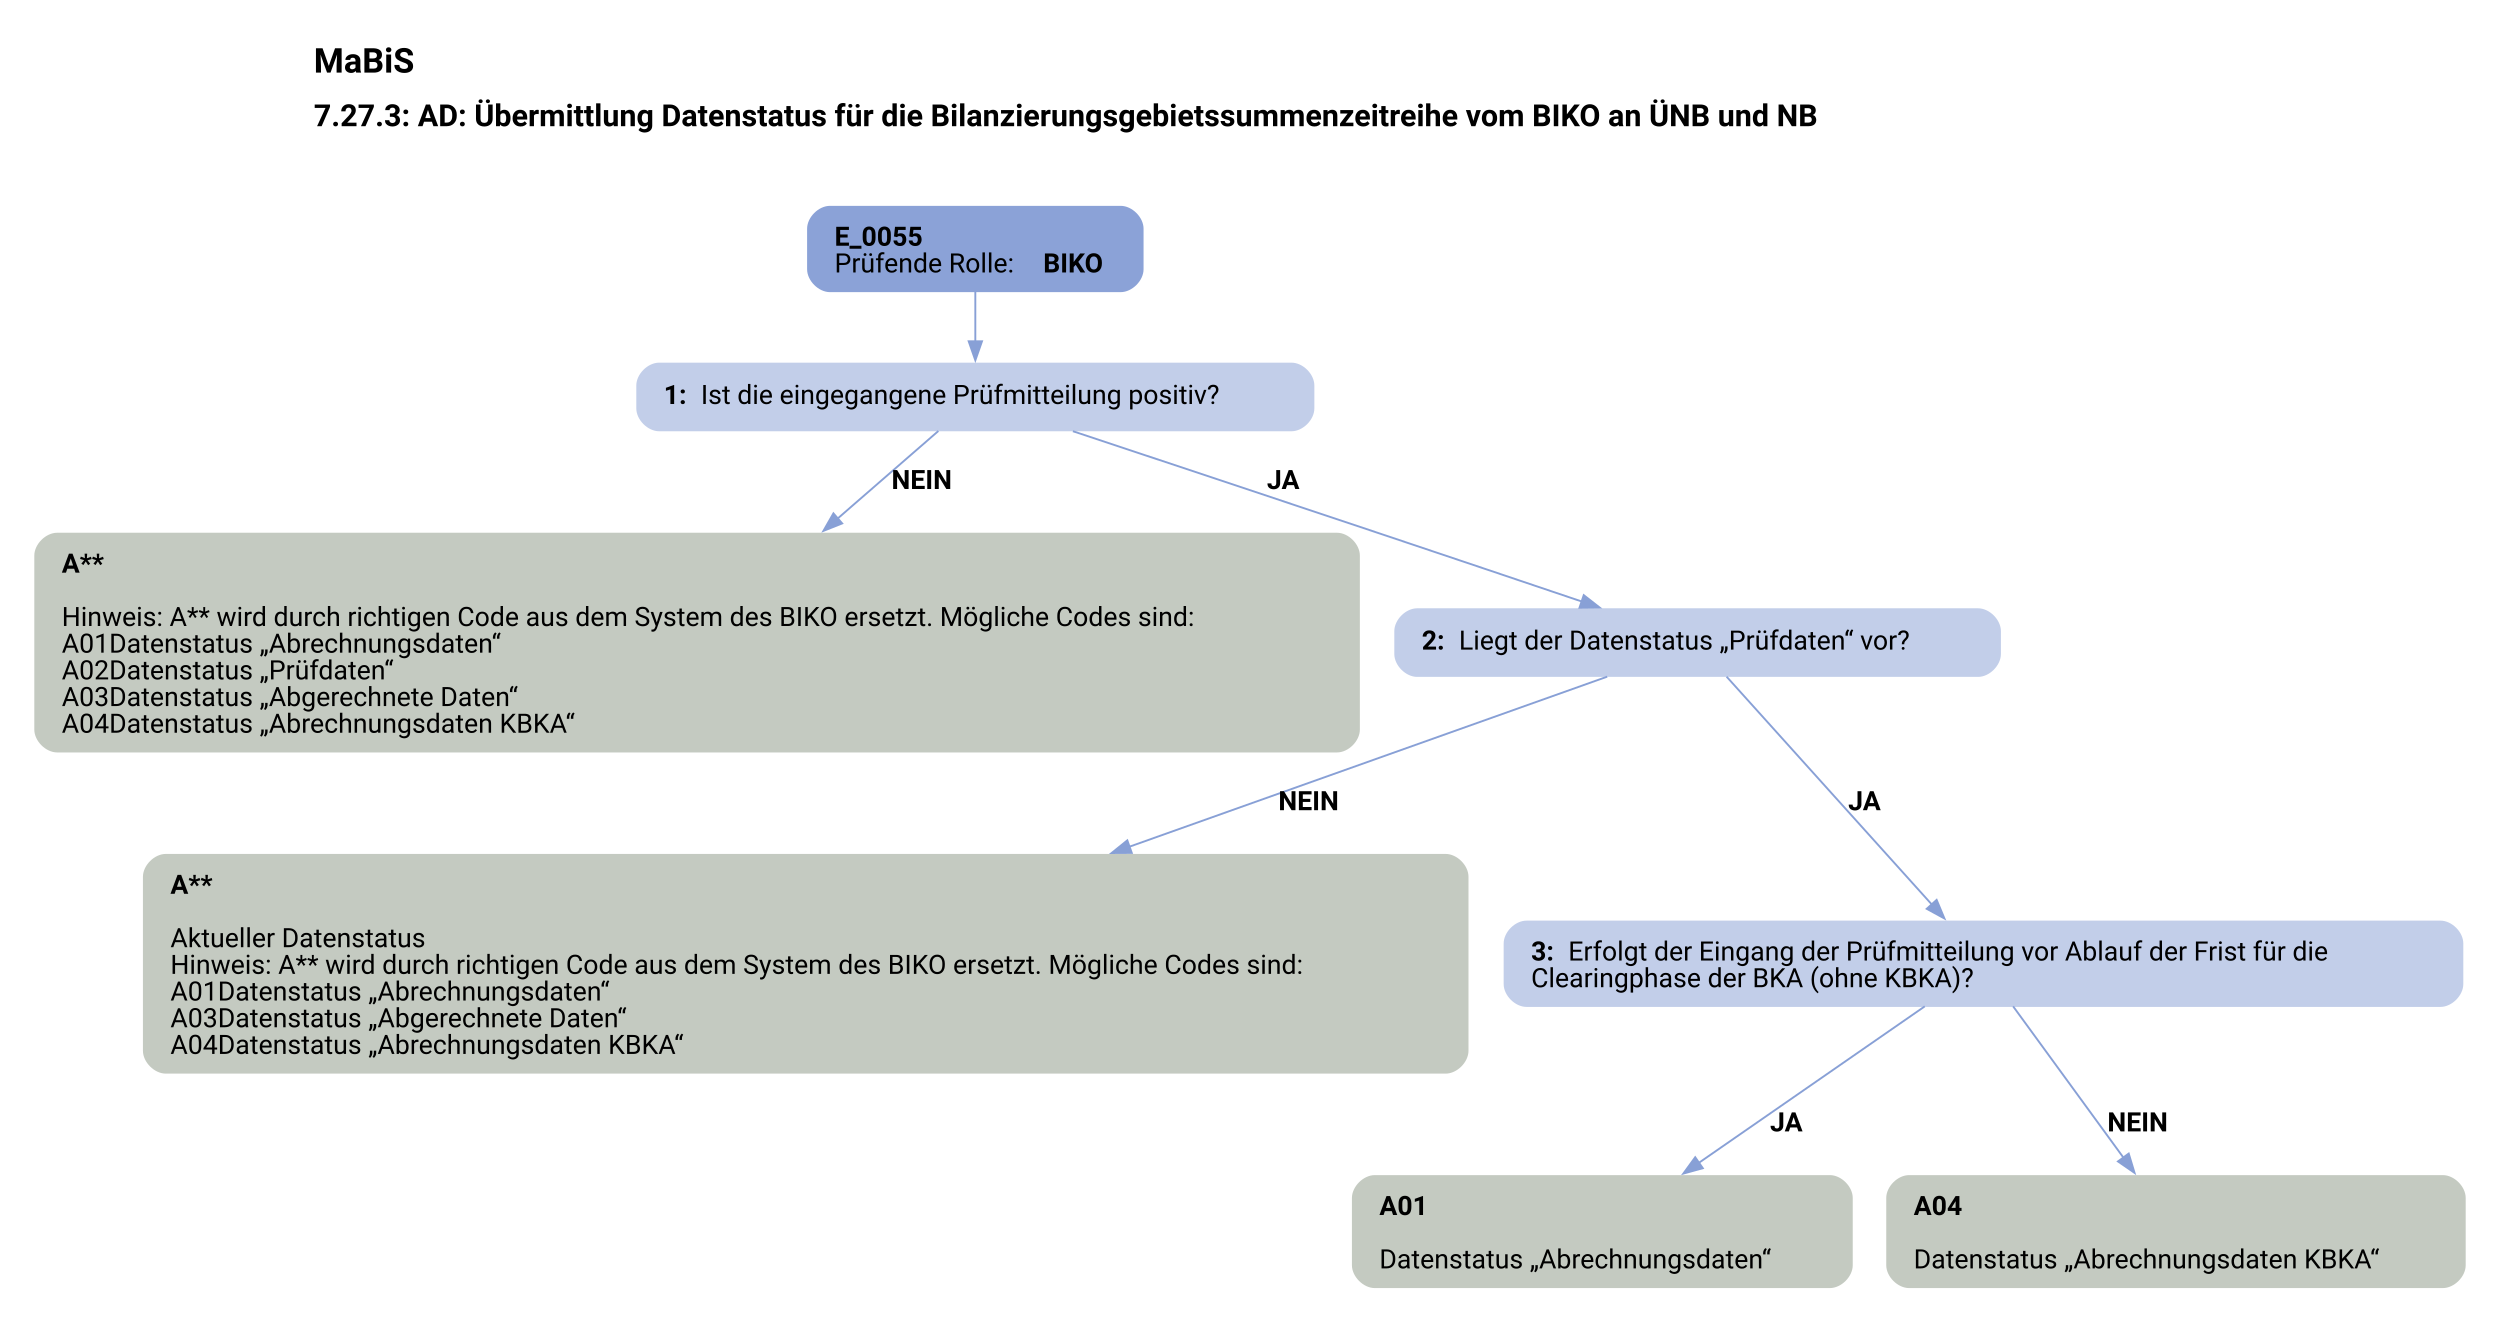
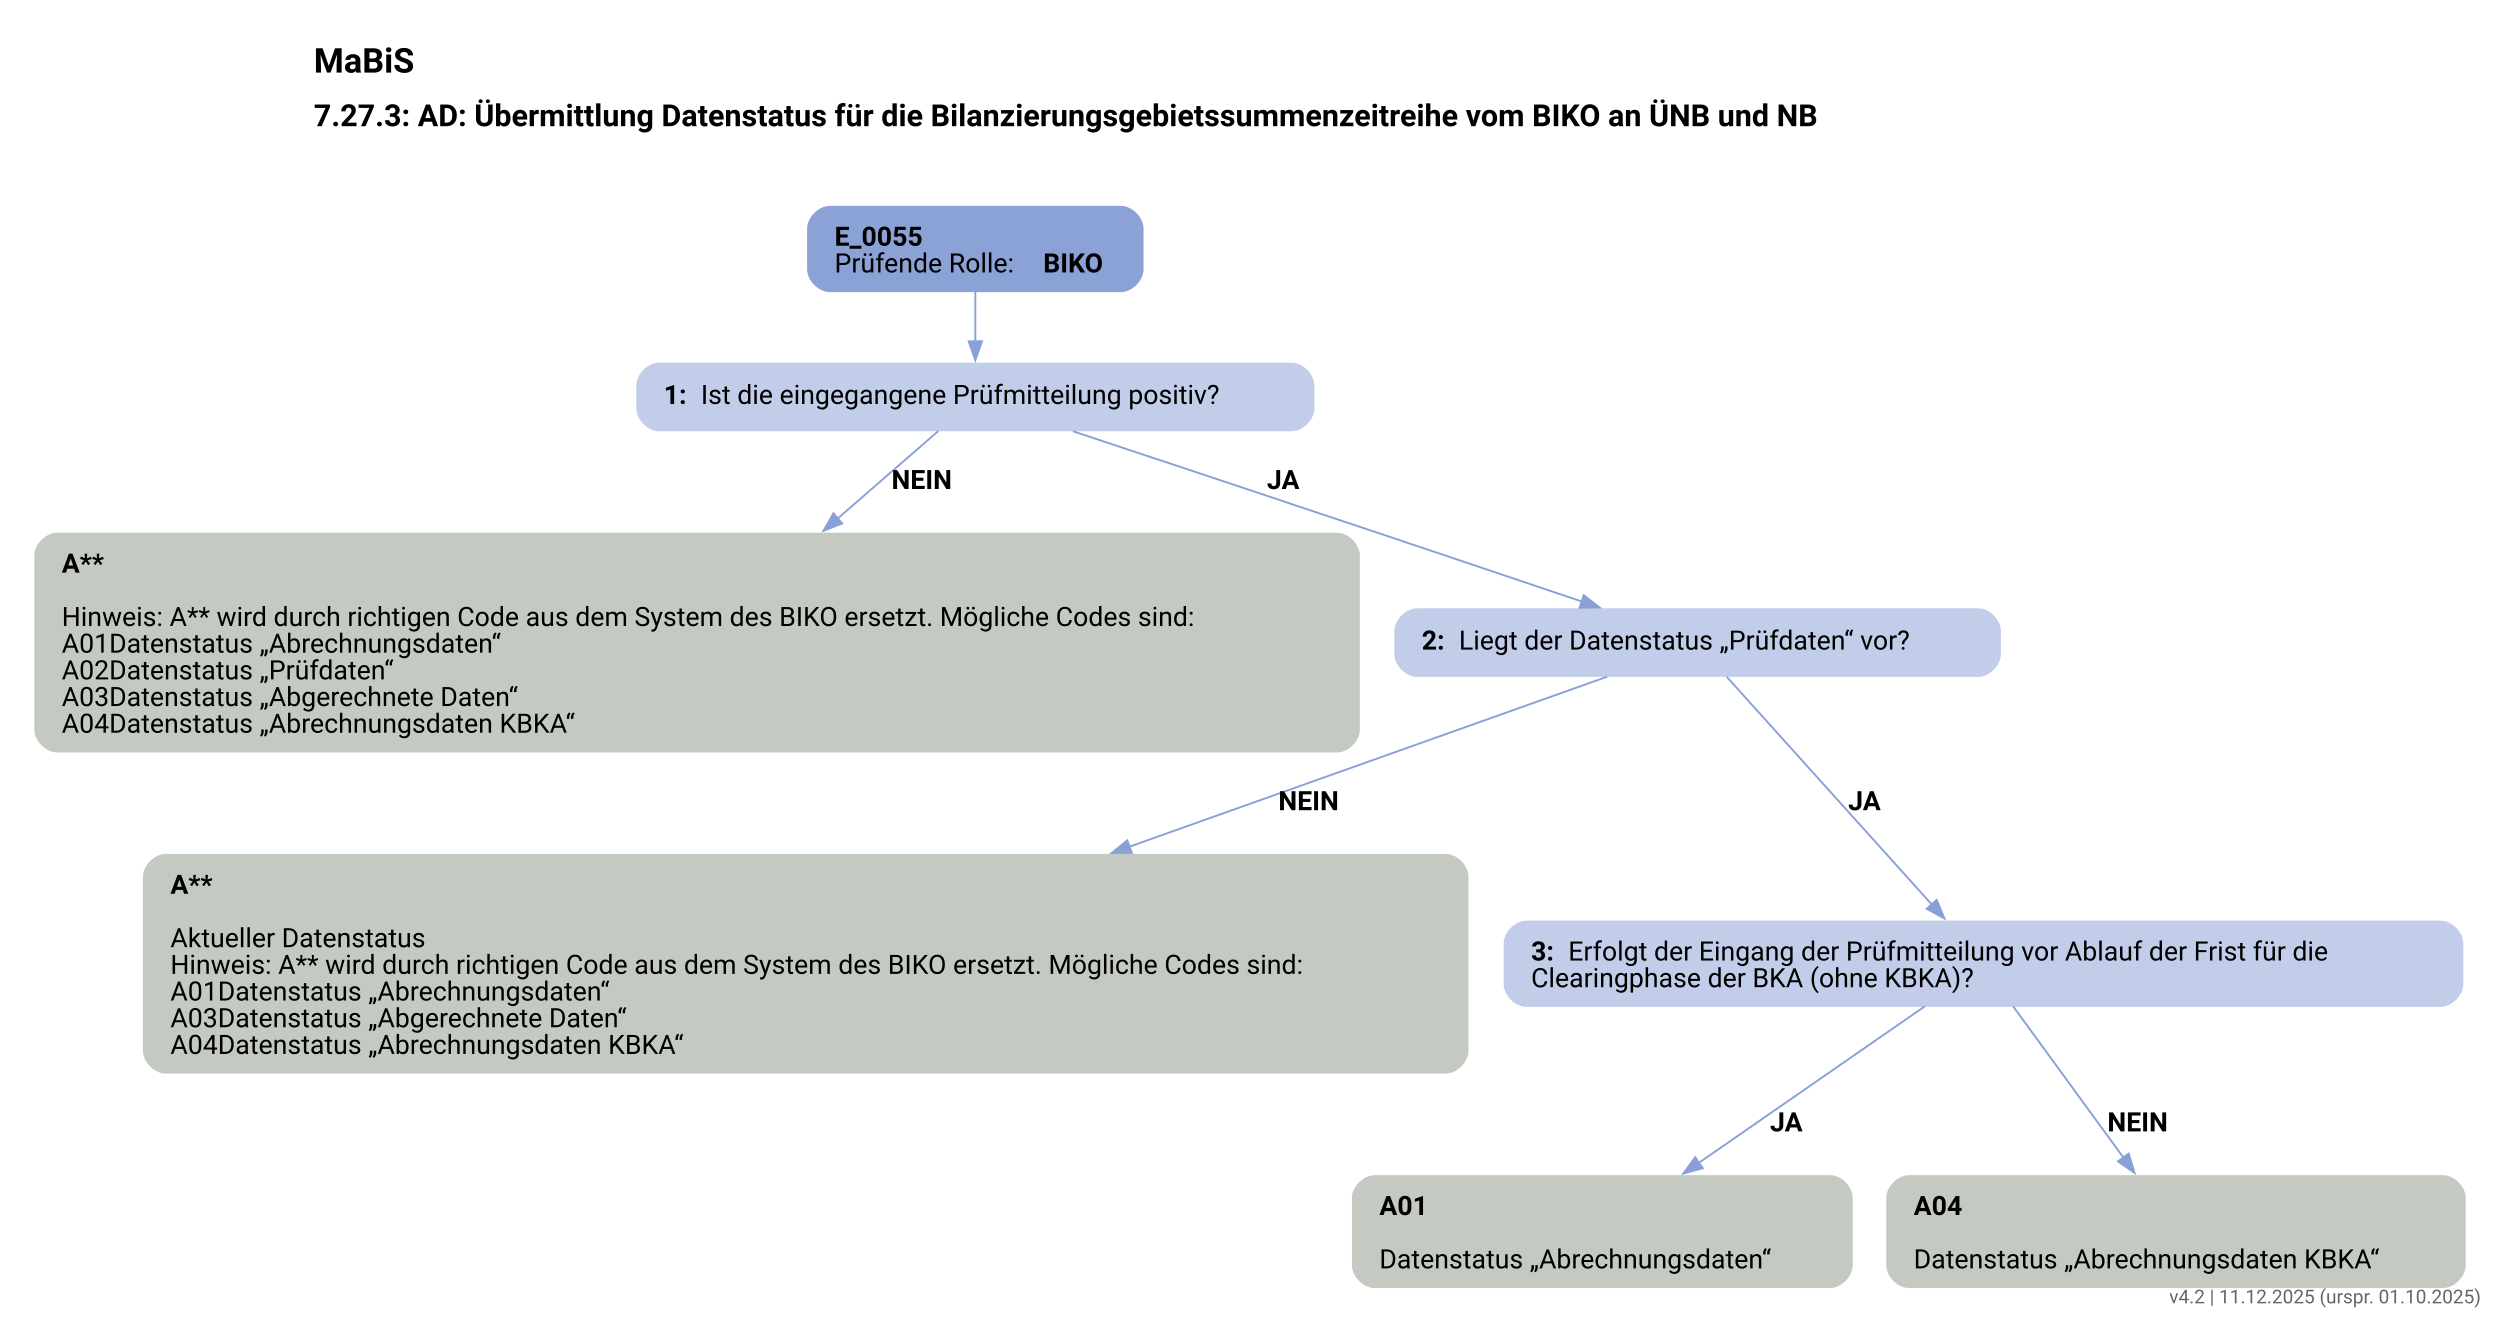
- <svg xmlns="http://www.w3.org/2000/svg" version="1.1" width="1749.333px" viewBox="0 0 1749.333 925.333" height="925.333px">
-   <g>
-     <svg width="1312pt" height="694pt" viewBox="0.00 0.00 1311.80 693.87">
-       <g id="graph0" class="graph" transform="scale(1 1) rotate(0) translate(18 675.87)">
-         <text text-anchor="start" x="146.65" y="-637.77" font-family="Roboto, sans-serif" font-weight="bold" font-size="18.00">MaBiS</text>
-         <text text-anchor="start" x="146.65" y="-609.67" font-family="Roboto, sans-serif" font-weight="bold" font-size="16.00">7.27.3: AD: Übermittlung Datenstatus für die Bilanzierungsgebietssummenzeitreihe vom BIKO an ÜNB und NB</text>
-         <g id="node1" class="node">
-           <path fill="#8ba2d7" stroke="black" stroke-width="0" d="M570.05,-567.87C570.05,-567.87 417.5,-567.87 417.5,-567.87 411.5,-567.87 405.5,-561.87 405.5,-555.87 405.5,-555.87 405.5,-534.59 405.5,-534.59 405.5,-528.59 411.5,-522.59 417.5,-522.59 417.5,-522.59 570.05,-522.59 570.05,-522.59 576.05,-522.59 582.05,-528.59 582.05,-534.59 582.05,-534.59 582.05,-555.87 582.05,-555.87 582.05,-561.87 576.05,-567.87 570.05,-567.87" />
-           <text text-anchor="start" x="419.9" y="-546.93" font-family="Roboto, sans-serif" font-weight="bold" font-size="14.00">E_0055</text>
-           <text text-anchor="start" x="419.9" y="-532.93" font-family="Roboto, sans-serif" font-size="14.00">Prüfende Rolle: </text>
-           <text text-anchor="start" x="529.4" y="-532.93" font-family="Roboto, sans-serif" font-weight="bold" font-size="14.00">BIKO</text>
-         </g>
-         <g id="node2" class="node">
-           <path fill="#c2cee9" stroke="black" stroke-width="0" d="M659.67,-485.59C659.67,-485.59 327.88,-485.59 327.88,-485.59 321.88,-485.59 315.88,-479.59 315.88,-473.59 315.88,-473.59 315.88,-461.59 315.88,-461.59 315.88,-455.59 321.88,-449.59 327.88,-449.59 327.88,-449.59 659.67,-449.59 659.67,-449.59 665.67,-449.59 671.67,-455.59 671.67,-461.59 671.67,-461.59 671.67,-473.59 671.67,-473.59 671.67,-479.59 665.67,-485.59 659.67,-485.59" />
-           <text text-anchor="start" x="330.27" y="-463.91" font-family="Roboto, sans-serif" font-weight="bold" font-size="14.00">1: </text>
-           <text text-anchor="start" x="349.77" y="-463.91" font-family="Roboto, sans-serif" font-size="14.00">Ist die eingegangene Prüfmitteilung positiv?</text>
-         </g>
-         <g id="edge1" class="edge">
-           <path fill="none" stroke="#88a0d6" d="M493.77,-522.76C493.77,-514.68 493.77,-505.38 493.77,-496.78" />
-           <polygon fill="#88a0d6" stroke="#88a0d6" points="497.28,-496.82 493.78,-486.82 490.28,-496.82 497.28,-496.82" />
-         </g>
-         <g id="node3" class="node">
-           <path fill="#c4cac1" stroke="black" stroke-width="0" d="M683.55,-396.34C683.55,-396.34 12,-396.34 12,-396.34 6,-396.34 0,-390.34 0,-384.34 0,-384.34 0,-293.06 0,-293.06 0,-287.06 6,-281.06 12,-281.06 12,-281.06 683.55,-281.06 683.55,-281.06 689.55,-281.06 695.55,-287.06 695.55,-293.06 695.55,-293.06 695.55,-384.34 695.55,-384.34 695.55,-390.34 689.55,-396.34 683.55,-396.34" />
-           <text text-anchor="start" x="14.4" y="-375.4" font-family="Roboto, sans-serif" font-weight="bold" font-size="14.00">A**</text>
-           <text text-anchor="start" x="14.4" y="-347.4" font-family="Roboto, sans-serif" font-size="14.00">Hinweis: A** wird durch richtigen Code aus dem System des BIKO ersetzt. Mögliche Codes sind:</text>
-           <text text-anchor="start" x="14.4" y="-333.4" font-family="Roboto, sans-serif" font-size="14.00">A01Datenstatus „Abrechnungsdaten“</text>
-           <text text-anchor="start" x="14.4" y="-319.4" font-family="Roboto, sans-serif" font-size="14.00">A02Datenstatus „Prüfdaten“</text>
-           <text text-anchor="start" x="14.4" y="-305.4" font-family="Roboto, sans-serif" font-size="14.00">A03Datenstatus „Abgerechnete Daten“</text>
-           <text text-anchor="start" x="14.4" y="-291.4" font-family="Roboto, sans-serif" font-size="14.00">A04Datenstatus „Abrechnungsdaten KBKA“</text>
-         </g>
-         <g id="edge2" class="edge">
-           <path fill="none" stroke="#88a0d6" d="M474.39,-449.74C460.6,-437.76 441.14,-420.84 421.59,-403.85" />
-           <polygon fill="#88a0d6" stroke="#88a0d6" points="423.91,-401.23 414.07,-397.32 419.32,-406.52 423.91,-401.23" />
-           <text text-anchor="start" x="449.77" y="-419.29" font-family="Roboto, sans-serif" font-weight="bold" font-size="14.00">NEIN</text>
-         </g>
-         <g id="node4" class="node">
-           <path fill="#c2cee9" stroke="black" stroke-width="0" d="M1019.92,-356.7C1019.92,-356.7 725.62,-356.7 725.62,-356.7 719.62,-356.7 713.62,-350.7 713.62,-344.7 713.62,-344.7 713.62,-332.7 713.62,-332.7 713.62,-326.7 719.62,-320.7 725.62,-320.7 725.62,-320.7 1019.92,-320.7 1019.92,-320.7 1025.92,-320.7 1031.92,-326.7 1031.92,-332.7 1031.92,-332.7 1031.92,-344.7 1031.92,-344.7 1031.92,-350.7 1025.92,-356.7 1019.92,-356.7" />
-           <text text-anchor="start" x="728.02" y="-335.02" font-family="Roboto, sans-serif" font-weight="bold" font-size="14.00">2: </text>
-           <text text-anchor="start" x="747.52" y="-335.02" font-family="Roboto, sans-serif" font-size="14.00">Liegt der Datenstatus „Prüfdaten“ vor?</text>
-         </g>
-         <g id="edge3" class="edge">
-           <path fill="none" stroke="#88a0d6" d="M544.96,-449.61C587.7,-435.42 650.23,-414.62 704.77,-396.34 740.44,-384.39 780.33,-370.95 812.29,-360.15" />
-           <polygon fill="#88a0d6" stroke="#88a0d6" points="813.02,-363.6 821.37,-357.09 810.78,-356.97 813.02,-363.6" />
-           <text text-anchor="start" x="646.77" y="-419.29" font-family="Roboto, sans-serif" font-weight="bold" font-size="14.00">JA</text>
-         </g>
-         <g id="node5" class="node">
-           <path fill="#c4cac1" stroke="black" stroke-width="0" d="M740.55,-227.81C740.55,-227.81 69,-227.81 69,-227.81 63,-227.81 57,-221.81 57,-215.81 57,-215.81 57,-124.53 57,-124.53 57,-118.53 63,-112.53 69,-112.53 69,-112.53 740.55,-112.53 740.55,-112.53 746.55,-112.53 752.55,-118.53 752.55,-124.53 752.55,-124.53 752.55,-215.81 752.55,-215.81 752.55,-221.81 746.55,-227.81 740.55,-227.81" />
-           <text text-anchor="start" x="71.4" y="-206.87" font-family="Roboto, sans-serif" font-weight="bold" font-size="14.00">A**</text>
-           <text text-anchor="start" x="71.4" y="-178.87" font-family="Roboto, sans-serif" font-size="14.00">Aktueller Datenstatus</text>
-           <text text-anchor="start" x="71.4" y="-164.87" font-family="Roboto, sans-serif" font-size="14.00">Hinweis: A** wird durch richtigen Code aus dem System des BIKO ersetzt. Mögliche Codes sind:</text>
-           <text text-anchor="start" x="71.4" y="-150.87" font-family="Roboto, sans-serif" font-size="14.00">A01Datenstatus „Abrechnungsdaten“</text>
-           <text text-anchor="start" x="71.4" y="-136.87" font-family="Roboto, sans-serif" font-size="14.00">A03Datenstatus „Abgerechnete Daten“</text>
-           <text text-anchor="start" x="71.4" y="-122.87" font-family="Roboto, sans-serif" font-size="14.00">A04Datenstatus „Abrechnungsdaten KBKA“</text>
-         </g>
-         <g id="edge4" class="edge">
-           <path fill="none" stroke="#88a0d6" d="M825.33,-320.82C766.76,-299.98 663.97,-263.4 574.67,-231.62" />
-           <polygon fill="#88a0d6" stroke="#88a0d6" points="575.87,-228.34 565.28,-228.28 573.52,-234.93 575.87,-228.34" />
-           <text text-anchor="start" x="652.77" y="-250.76" font-family="Roboto, sans-serif" font-weight="bold" font-size="14.00">NEIN</text>
-         </g>
-         <g id="node6" class="node">
-           <path fill="#c2cee9" stroke="black" stroke-width="0" d="M1262.55,-192.81C1262.55,-192.81 783,-192.81 783,-192.81 777,-192.81 771,-186.81 771,-180.81 771,-180.81 771,-159.53 771,-159.53 771,-153.53 777,-147.53 783,-147.53 783,-147.53 1262.55,-147.53 1262.55,-147.53 1268.55,-147.53 1274.55,-153.53 1274.55,-159.53 1274.55,-159.53 1274.55,-180.81 1274.55,-180.81 1274.55,-186.81 1268.55,-192.81 1262.55,-192.81" />
-           <text text-anchor="start" x="785.4" y="-171.87" font-family="Roboto, sans-serif" font-weight="bold" font-size="14.00">3: </text>
-           <text text-anchor="start" x="804.9" y="-171.87" font-family="Roboto, sans-serif" font-size="14.00">Erfolgt der Eingang der Prüfmitteilung vor Ablauf der Frist für die</text>
-           <text text-anchor="start" x="785.4" y="-157.87" font-family="Roboto, sans-serif" font-size="14.00">Clearingphase der BKA (ohne KBKA)?</text>
-         </g>
-         <g id="edge5" class="edge">
-           <path fill="none" stroke="#88a0d6" d="M887.98,-320.82C913.25,-292.76 964.21,-236.19 995.72,-201.2" />
-           <polygon fill="#88a0d6" stroke="#88a0d6" points="998.19,-203.7 1002.28,-193.93 992.98,-199.01 998.19,-203.7" />
-           <text text-anchor="start" x="951.77" y="-250.76" font-family="Roboto, sans-serif" font-weight="bold" font-size="14.00">JA</text>
-         </g>
-         <g id="node7" class="node">
-           <path fill="#c4cac1" stroke="black" stroke-width="0" d="M942.17,-59.28C942.17,-59.28 703.38,-59.28 703.38,-59.28 697.38,-59.28 691.38,-53.28 691.38,-47.28 691.38,-47.28 691.38,-12 691.38,-12 691.38,-6 697.38,0 703.38,0 703.38,0 942.17,0 942.17,0 948.17,0 954.17,-6 954.17,-12 954.17,-12 954.17,-47.28 954.17,-47.28 954.17,-53.28 948.17,-59.28 942.17,-59.28" />
-           <text text-anchor="start" x="705.77" y="-38.34" font-family="Roboto, sans-serif" font-weight="bold" font-size="14.00">A01</text>
-           <text text-anchor="start" x="705.77" y="-10.34" font-family="Roboto, sans-serif" font-size="14.00">Datenstatus „Abrechnungsdaten“</text>
-         </g>
-         <g id="edge6" class="edge">
-           <path fill="none" stroke="#88a0d6" d="M991.96,-147.83C960.35,-125.93 910.63,-91.49 873.26,-65.61" />
-           <polygon fill="#88a0d6" stroke="#88a0d6" points="875.5,-62.9 865.28,-60.08 871.51,-68.66 875.5,-62.9" />
-           <text text-anchor="start" x="910.77" y="-82.23" font-family="Roboto, sans-serif" font-weight="bold" font-size="14.00">JA</text>
-         </g>
-         <g id="node8" class="node">
-           <path fill="#c4cac1" stroke="black" stroke-width="0" d="M1263.8,-59.28C1263.8,-59.28 983.75,-59.28 983.75,-59.28 977.75,-59.28 971.75,-53.28 971.75,-47.28 971.75,-47.28 971.75,-12 971.75,-12 971.75,-6 977.75,0 983.75,0 983.75,0 1263.8,0 1263.8,0 1269.8,0 1275.8,-6 1275.8,-12 1275.8,-12 1275.8,-47.28 1275.8,-47.28 1275.8,-53.28 1269.8,-59.28 1263.8,-59.28" />
-           <text text-anchor="start" x="986.15" y="-38.34" font-family="Roboto, sans-serif" font-weight="bold" font-size="14.00">A04</text>
-           <text text-anchor="start" x="986.15" y="-10.34" font-family="Roboto, sans-serif" font-size="14.00">Datenstatus „Abrechnungsdaten KBKA“</text>
-         </g>
-         <g id="edge7" class="edge">
-           <path fill="none" stroke="#88a0d6" d="M1038.33,-147.83C1053.76,-126.67 1077.72,-93.81 1096.34,-68.27" />
-           <polygon fill="#88a0d6" stroke="#88a0d6" points="1098.98,-70.59 1102.04,-60.45 1093.33,-66.46 1098.98,-70.59" />
-           <text text-anchor="start" x="1087.78" y="-82.23" font-family="Roboto, sans-serif" font-weight="bold" font-size="14.00">NEIN</text>
-         </g>
-       </g>
-       <text x="1734.333" y="910.333" text-anchor="end" font-family="Roboto, sans-serif" font-size="10" fill="#666666">v4.2 | 11.12.2025 (urspr. 01.10.2025)</text>
-     </svg>
+ <svg xmlns="http://www.w3.org/2000/svg" width="1312pt" height="694pt" viewBox="0.00 0.00 1311.80 693.87">
+   <g id="graph0" class="graph" transform="scale(1 1) rotate(0) translate(18 675.87)">
+     <text text-anchor="start" x="146.65" y="-637.77" font-family="Roboto, sans-serif" font-weight="bold" font-size="18.00">MaBiS</text>
+     <text text-anchor="start" x="146.65" y="-609.67" font-family="Roboto, sans-serif" font-weight="bold" font-size="16.00">7.27.3: AD: Übermittlung Datenstatus für die Bilanzierungsgebietssummenzeitreihe vom BIKO an ÜNB und NB</text>
+     <g id="node1" class="node">
+       <path fill="#8ba2d7" stroke="black" stroke-width="0" d="M570.05,-567.87C570.05,-567.87 417.5,-567.87 417.5,-567.87 411.5,-567.87 405.5,-561.87 405.5,-555.87 405.5,-555.87 405.5,-534.59 405.5,-534.59 405.5,-528.59 411.5,-522.59 417.5,-522.59 417.5,-522.59 570.05,-522.59 570.05,-522.59 576.05,-522.59 582.05,-528.59 582.05,-534.59 582.05,-534.59 582.05,-555.87 582.05,-555.87 582.05,-561.87 576.05,-567.87 570.05,-567.87" />
+       <text text-anchor="start" x="419.9" y="-546.93" font-family="Roboto, sans-serif" font-weight="bold" font-size="14.00">E_0055</text>
+       <text text-anchor="start" x="419.9" y="-532.93" font-family="Roboto, sans-serif" font-size="14.00">Prüfende Rolle: </text>
+       <text text-anchor="start" x="529.4" y="-532.93" font-family="Roboto, sans-serif" font-weight="bold" font-size="14.00">BIKO</text>
+     </g>
+     <g id="node2" class="node">
+       <path fill="#c2cee9" stroke="black" stroke-width="0" d="M659.67,-485.59C659.67,-485.59 327.88,-485.59 327.88,-485.59 321.88,-485.59 315.88,-479.59 315.88,-473.59 315.88,-473.59 315.88,-461.59 315.88,-461.59 315.88,-455.59 321.88,-449.59 327.88,-449.59 327.88,-449.59 659.67,-449.59 659.67,-449.59 665.67,-449.59 671.67,-455.59 671.67,-461.59 671.67,-461.59 671.67,-473.59 671.67,-473.59 671.67,-479.59 665.67,-485.59 659.67,-485.59" />
+       <text text-anchor="start" x="330.27" y="-463.91" font-family="Roboto, sans-serif" font-weight="bold" font-size="14.00">1: </text>
+       <text text-anchor="start" x="349.77" y="-463.91" font-family="Roboto, sans-serif" font-size="14.00">Ist die eingegangene Prüfmitteilung positiv?</text>
+     </g>
+     <g id="edge1" class="edge">
+       <path fill="none" stroke="#88a0d6" d="M493.77,-522.76C493.77,-514.68 493.77,-505.38 493.77,-496.78" />
+       <polygon fill="#88a0d6" stroke="#88a0d6" points="497.28,-496.82 493.78,-486.82 490.28,-496.82 497.28,-496.82" />
+     </g>
+     <g id="node3" class="node">
+       <path fill="#c4cac1" stroke="black" stroke-width="0" d="M683.55,-396.34C683.55,-396.34 12,-396.34 12,-396.34 6,-396.34 0,-390.34 0,-384.34 0,-384.34 0,-293.06 0,-293.06 0,-287.06 6,-281.06 12,-281.06 12,-281.06 683.55,-281.06 683.55,-281.06 689.55,-281.06 695.55,-287.06 695.55,-293.06 695.55,-293.06 695.55,-384.34 695.55,-384.34 695.55,-390.34 689.55,-396.34 683.55,-396.34" />
+       <text text-anchor="start" x="14.4" y="-375.4" font-family="Roboto, sans-serif" font-weight="bold" font-size="14.00">A**</text>
+       <text text-anchor="start" x="14.4" y="-347.4" font-family="Roboto, sans-serif" font-size="14.00">Hinweis: A** wird durch richtigen Code aus dem System des BIKO ersetzt. Mögliche Codes sind:</text>
+       <text text-anchor="start" x="14.4" y="-333.4" font-family="Roboto, sans-serif" font-size="14.00">A01Datenstatus „Abrechnungsdaten“</text>
+       <text text-anchor="start" x="14.4" y="-319.4" font-family="Roboto, sans-serif" font-size="14.00">A02Datenstatus „Prüfdaten“</text>
+       <text text-anchor="start" x="14.4" y="-305.4" font-family="Roboto, sans-serif" font-size="14.00">A03Datenstatus „Abgerechnete Daten“</text>
+       <text text-anchor="start" x="14.4" y="-291.4" font-family="Roboto, sans-serif" font-size="14.00">A04Datenstatus „Abrechnungsdaten KBKA“</text>
+     </g>
+     <g id="edge2" class="edge">
+       <path fill="none" stroke="#88a0d6" d="M474.39,-449.74C460.6,-437.76 441.14,-420.84 421.59,-403.85" />
+       <polygon fill="#88a0d6" stroke="#88a0d6" points="423.91,-401.23 414.07,-397.32 419.32,-406.52 423.91,-401.23" />
+       <text text-anchor="start" x="449.77" y="-419.29" font-family="Roboto, sans-serif" font-weight="bold" font-size="14.00">NEIN</text>
+     </g>
+     <g id="node4" class="node">
+       <path fill="#c2cee9" stroke="black" stroke-width="0" d="M1019.92,-356.7C1019.92,-356.7 725.62,-356.7 725.62,-356.7 719.62,-356.7 713.62,-350.7 713.62,-344.7 713.62,-344.7 713.62,-332.7 713.62,-332.7 713.62,-326.7 719.62,-320.7 725.62,-320.7 725.62,-320.7 1019.92,-320.7 1019.92,-320.7 1025.92,-320.7 1031.92,-326.7 1031.92,-332.7 1031.92,-332.7 1031.92,-344.7 1031.92,-344.7 1031.92,-350.7 1025.92,-356.7 1019.92,-356.7" />
+       <text text-anchor="start" x="728.02" y="-335.02" font-family="Roboto, sans-serif" font-weight="bold" font-size="14.00">2: </text>
+       <text text-anchor="start" x="747.52" y="-335.02" font-family="Roboto, sans-serif" font-size="14.00">Liegt der Datenstatus „Prüfdaten“ vor?</text>
+     </g>
+     <g id="edge3" class="edge">
+       <path fill="none" stroke="#88a0d6" d="M544.96,-449.61C587.7,-435.42 650.23,-414.62 704.77,-396.34 740.44,-384.39 780.33,-370.95 812.29,-360.15" />
+       <polygon fill="#88a0d6" stroke="#88a0d6" points="813.02,-363.6 821.37,-357.09 810.78,-356.97 813.02,-363.6" />
+       <text text-anchor="start" x="646.77" y="-419.29" font-family="Roboto, sans-serif" font-weight="bold" font-size="14.00">JA</text>
+     </g>
+     <g id="node5" class="node">
+       <path fill="#c4cac1" stroke="black" stroke-width="0" d="M740.55,-227.81C740.55,-227.81 69,-227.81 69,-227.81 63,-227.81 57,-221.81 57,-215.81 57,-215.81 57,-124.53 57,-124.53 57,-118.53 63,-112.53 69,-112.53 69,-112.53 740.55,-112.53 740.55,-112.53 746.55,-112.53 752.55,-118.53 752.55,-124.53 752.55,-124.53 752.55,-215.81 752.55,-215.81 752.55,-221.81 746.55,-227.81 740.55,-227.81" />
+       <text text-anchor="start" x="71.4" y="-206.87" font-family="Roboto, sans-serif" font-weight="bold" font-size="14.00">A**</text>
+       <text text-anchor="start" x="71.4" y="-178.87" font-family="Roboto, sans-serif" font-size="14.00">Aktueller Datenstatus</text>
+       <text text-anchor="start" x="71.4" y="-164.87" font-family="Roboto, sans-serif" font-size="14.00">Hinweis: A** wird durch richtigen Code aus dem System des BIKO ersetzt. Mögliche Codes sind:</text>
+       <text text-anchor="start" x="71.4" y="-150.87" font-family="Roboto, sans-serif" font-size="14.00">A01Datenstatus „Abrechnungsdaten“</text>
+       <text text-anchor="start" x="71.4" y="-136.87" font-family="Roboto, sans-serif" font-size="14.00">A03Datenstatus „Abgerechnete Daten“</text>
+       <text text-anchor="start" x="71.4" y="-122.87" font-family="Roboto, sans-serif" font-size="14.00">A04Datenstatus „Abrechnungsdaten KBKA“</text>
+     </g>
+     <g id="edge4" class="edge">
+       <path fill="none" stroke="#88a0d6" d="M825.33,-320.82C766.76,-299.98 663.97,-263.4 574.67,-231.62" />
+       <polygon fill="#88a0d6" stroke="#88a0d6" points="575.87,-228.34 565.28,-228.28 573.52,-234.93 575.87,-228.34" />
+       <text text-anchor="start" x="652.77" y="-250.76" font-family="Roboto, sans-serif" font-weight="bold" font-size="14.00">NEIN</text>
+     </g>
+     <g id="node6" class="node">
+       <path fill="#c2cee9" stroke="black" stroke-width="0" d="M1262.55,-192.81C1262.55,-192.81 783,-192.81 783,-192.81 777,-192.81 771,-186.81 771,-180.81 771,-180.81 771,-159.53 771,-159.53 771,-153.53 777,-147.53 783,-147.53 783,-147.53 1262.55,-147.53 1262.55,-147.53 1268.55,-147.53 1274.55,-153.53 1274.55,-159.53 1274.55,-159.53 1274.55,-180.81 1274.55,-180.81 1274.55,-186.81 1268.55,-192.81 1262.55,-192.81" />
+       <text text-anchor="start" x="785.4" y="-171.87" font-family="Roboto, sans-serif" font-weight="bold" font-size="14.00">3: </text>
+       <text text-anchor="start" x="804.9" y="-171.87" font-family="Roboto, sans-serif" font-size="14.00">Erfolgt der Eingang der Prüfmitteilung vor Ablauf der Frist für die</text>
+       <text text-anchor="start" x="785.4" y="-157.87" font-family="Roboto, sans-serif" font-size="14.00">Clearingphase der BKA (ohne KBKA)?</text>
+     </g>
+     <g id="edge5" class="edge">
+       <path fill="none" stroke="#88a0d6" d="M887.98,-320.82C913.25,-292.76 964.21,-236.19 995.72,-201.2" />
+       <polygon fill="#88a0d6" stroke="#88a0d6" points="998.19,-203.7 1002.28,-193.93 992.98,-199.01 998.19,-203.7" />
+       <text text-anchor="start" x="951.77" y="-250.76" font-family="Roboto, sans-serif" font-weight="bold" font-size="14.00">JA</text>
+     </g>
+     <g id="node7" class="node">
+       <path fill="#c4cac1" stroke="black" stroke-width="0" d="M942.17,-59.28C942.17,-59.28 703.38,-59.28 703.38,-59.28 697.38,-59.28 691.38,-53.28 691.38,-47.28 691.38,-47.28 691.38,-12 691.38,-12 691.38,-6 697.38,0 703.38,0 703.38,0 942.17,0 942.17,0 948.17,0 954.17,-6 954.17,-12 954.17,-12 954.17,-47.28 954.17,-47.28 954.17,-53.28 948.17,-59.28 942.17,-59.28" />
+       <text text-anchor="start" x="705.77" y="-38.34" font-family="Roboto, sans-serif" font-weight="bold" font-size="14.00">A01</text>
+       <text text-anchor="start" x="705.77" y="-10.34" font-family="Roboto, sans-serif" font-size="14.00">Datenstatus „Abrechnungsdaten“</text>
+     </g>
+     <g id="edge6" class="edge">
+       <path fill="none" stroke="#88a0d6" d="M991.96,-147.83C960.35,-125.93 910.63,-91.49 873.26,-65.61" />
+       <polygon fill="#88a0d6" stroke="#88a0d6" points="875.5,-62.9 865.28,-60.08 871.51,-68.66 875.5,-62.9" />
+       <text text-anchor="start" x="910.77" y="-82.23" font-family="Roboto, sans-serif" font-weight="bold" font-size="14.00">JA</text>
+     </g>
+     <g id="node8" class="node">
+       <path fill="#c4cac1" stroke="black" stroke-width="0" d="M1263.8,-59.28C1263.8,-59.28 983.75,-59.28 983.75,-59.28 977.75,-59.28 971.75,-53.28 971.75,-47.28 971.75,-47.28 971.75,-12 971.75,-12 971.75,-6 977.75,0 983.75,0 983.75,0 1263.8,0 1263.8,0 1269.8,0 1275.8,-6 1275.8,-12 1275.8,-12 1275.8,-47.28 1275.8,-47.28 1275.8,-53.28 1269.8,-59.28 1263.8,-59.28" />
+       <text text-anchor="start" x="986.15" y="-38.34" font-family="Roboto, sans-serif" font-weight="bold" font-size="14.00">A04</text>
+       <text text-anchor="start" x="986.15" y="-10.34" font-family="Roboto, sans-serif" font-size="14.00">Datenstatus „Abrechnungsdaten KBKA“</text>
+     </g>
+     <g id="edge7" class="edge">
+       <path fill="none" stroke="#88a0d6" d="M1038.33,-147.83C1053.76,-126.67 1077.72,-93.81 1096.34,-68.27" />
+       <polygon fill="#88a0d6" stroke="#88a0d6" points="1098.98,-70.59 1102.04,-60.45 1093.33,-66.46 1098.98,-70.59" />
+       <text text-anchor="start" x="1087.78" y="-82.23" font-family="Roboto, sans-serif" font-weight="bold" font-size="14.00">NEIN</text>
+     </g>
  </g>
+   <text x="1301.8" y="683.87" text-anchor="end" font-family="Roboto, sans-serif" font-size="10" fill="#666666">v4.2 | 11.12.2025 (urspr. 01.10.2025)</text>
</svg>
